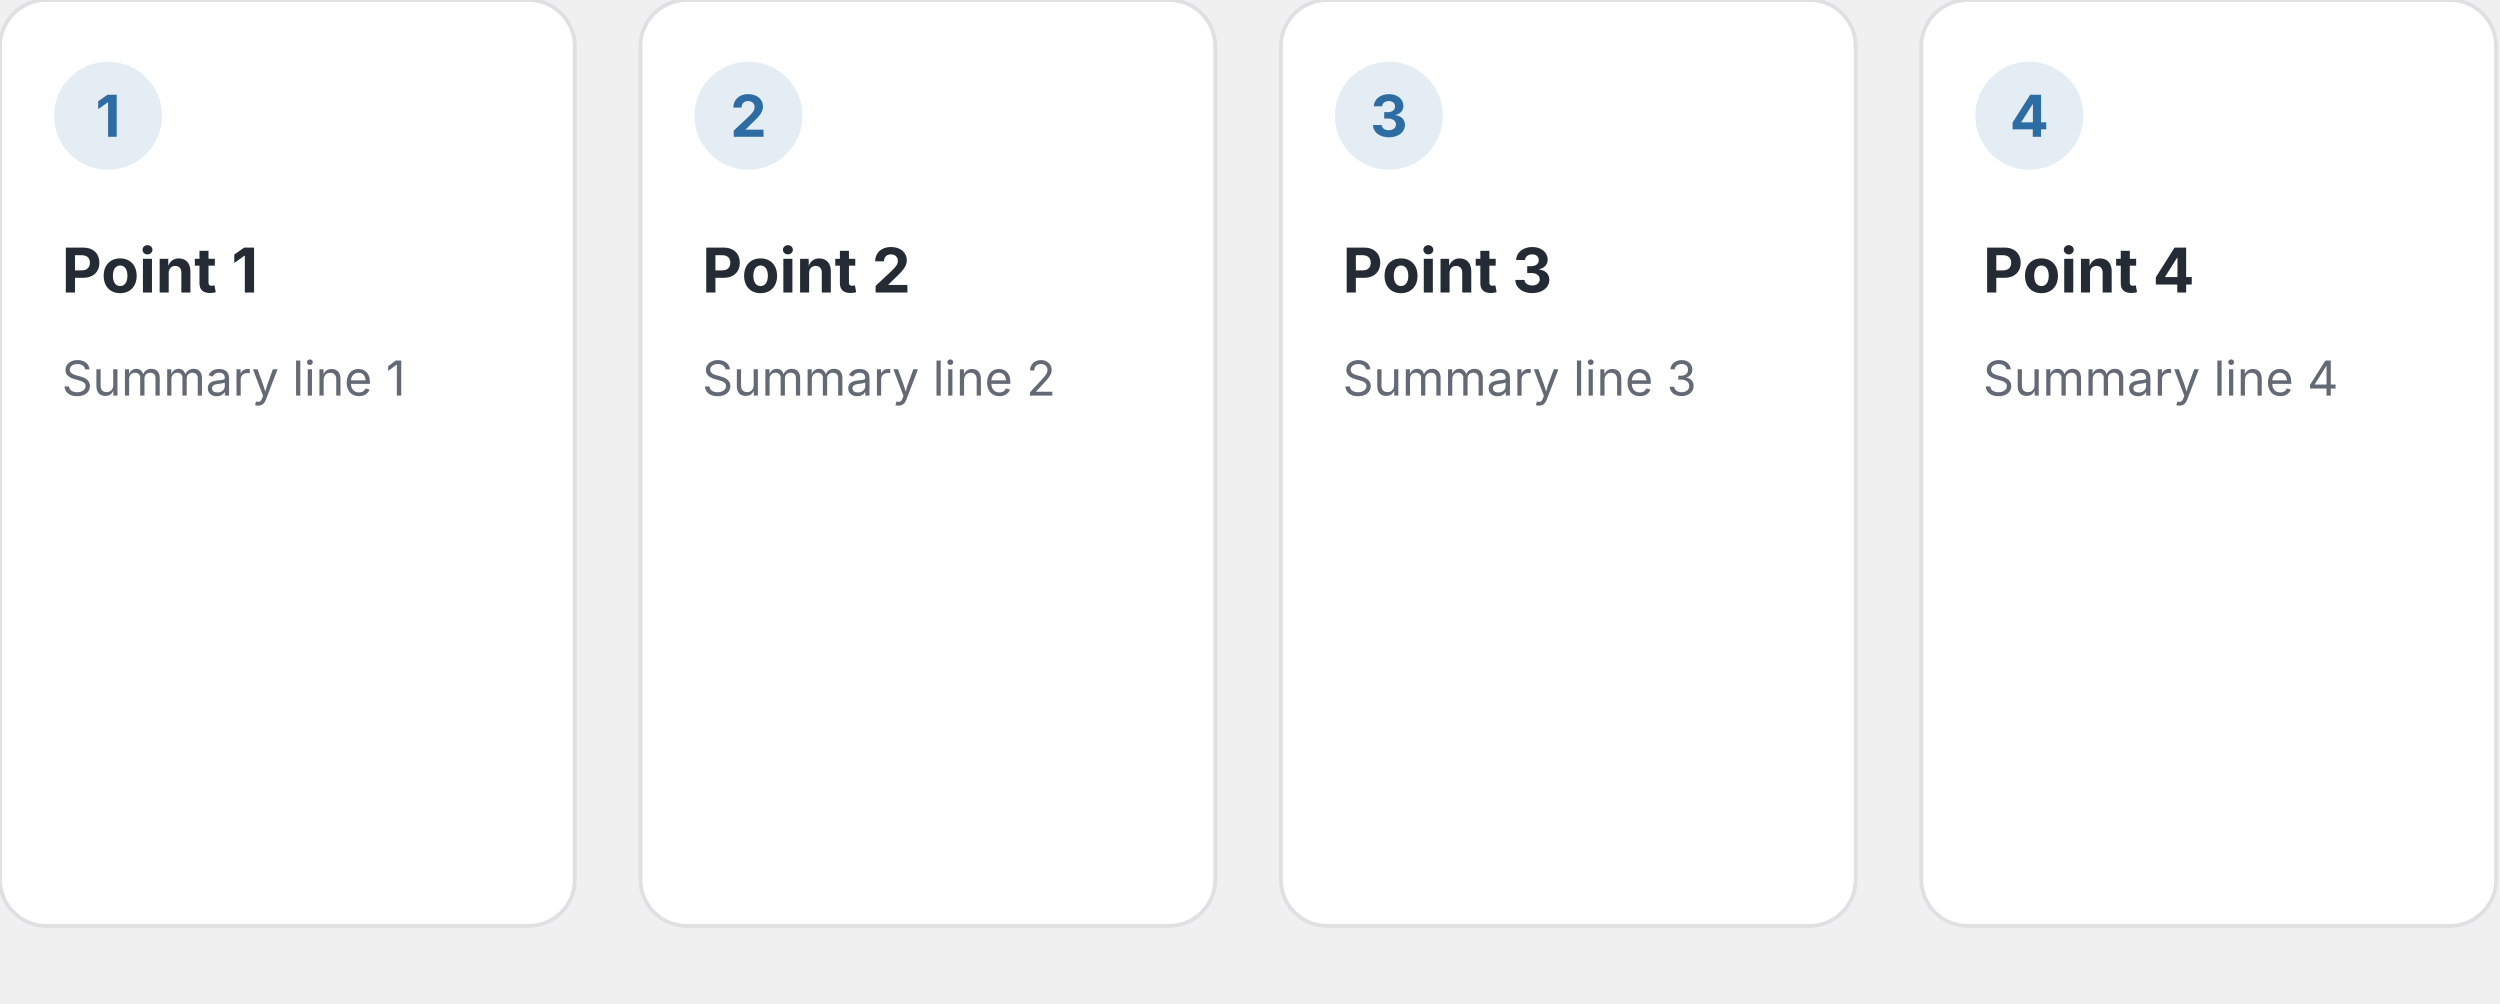
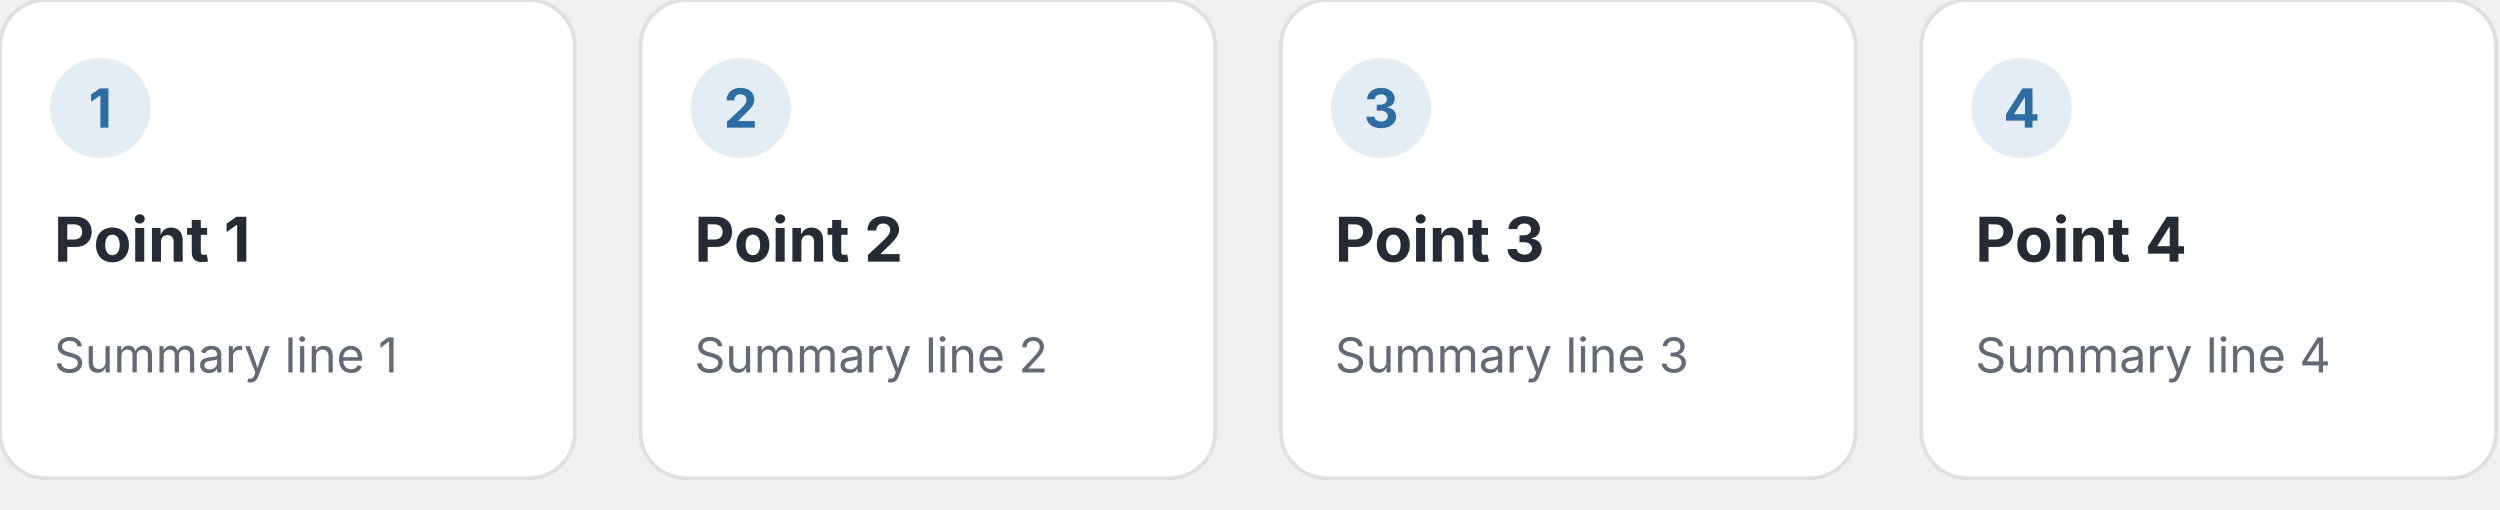
- <svg xmlns="http://www.w3.org/2000/svg" viewBox="0 0 648 260" width="648" height="260" role="img" style="font-family:Pretendard,Inter,-apple-system,BlinkMacSystemFont,'Segoe UI',sans-serif">
+ <svg xmlns="http://www.w3.org/2000/svg" viewBox="0 0 648 132" width="648" height="132" role="img" style="font-family:Pretendard,Inter,-apple-system,BlinkMacSystemFont,'Segoe UI',sans-serif">
  <g data-comp-entity="card-1">
-     <rect x="0" y="0" width="149" height="240" rx="12" fill="#FFFFFF" stroke="#DEE0E2" stroke-width="1" data-fill-role="surface" data-stroke-role="rule" />
-     <circle cx="28" cy="30" r="14" fill="#E4EDF3" data-fill-role="surface-tint" />
-     <text x="28" y="30" font-size="15" font-weight="700" fill="#2E6DA4" data-fill-role="focus" text-anchor="middle" dominant-baseline="central">1</text>
-     <text x="16" y="70" font-size="16" font-weight="700" fill="#252B35" data-fill-role="ink" dominant-baseline="central">Point 1</text>
-     <text x="16" y="98" font-size="12.5" fill="#636A75" data-fill-role="muted" dominant-baseline="central">Summary line 1</text>
+     <rect x="0" y="0" width="149" height="124" rx="12" fill="#FFFFFF" stroke="#DEE0E2" stroke-width="1" data-fill-role="surface" data-stroke-role="rule" />
+     <circle cx="26" cy="28" r="13" fill="#E4EDF3" data-fill-role="surface-tint" />
+     <text x="26" y="28" font-size="14" font-weight="700" fill="#2E6DA4" data-fill-role="focus" text-anchor="middle" dominant-baseline="central">1</text>
+     <text x="14" y="62" font-size="16" font-weight="700" fill="#252B35" data-fill-role="ink" dominant-baseline="central">Point 1</text>
+     <text x="14" y="92" font-size="12.5" fill="#636A75" data-fill-role="muted" dominant-baseline="central">Summary line 1</text>
  </g>
  <g data-comp-entity="card-2">
-     <rect x="166" y="0" width="149" height="240" rx="12" fill="#FFFFFF" stroke="#DEE0E2" stroke-width="1" data-fill-role="surface" data-stroke-role="rule" />
-     <circle cx="194" cy="30" r="14" fill="#E4EDF3" data-fill-role="surface-tint" />
-     <text x="194" y="30" font-size="15" font-weight="700" fill="#2E6DA4" data-fill-role="focus" text-anchor="middle" dominant-baseline="central">2</text>
-     <text x="182" y="70" font-size="16" font-weight="700" fill="#252B35" data-fill-role="ink" dominant-baseline="central">Point 2</text>
-     <text x="182" y="98" font-size="12.5" fill="#636A75" data-fill-role="muted" dominant-baseline="central">Summary line 2</text>
+     <rect x="166" y="0" width="149" height="124" rx="12" fill="#FFFFFF" stroke="#DEE0E2" stroke-width="1" data-fill-role="surface" data-stroke-role="rule" />
+     <circle cx="192" cy="28" r="13" fill="#E4EDF3" data-fill-role="surface-tint" />
+     <text x="192" y="28" font-size="14" font-weight="700" fill="#2E6DA4" data-fill-role="focus" text-anchor="middle" dominant-baseline="central">2</text>
+     <text x="180" y="62" font-size="16" font-weight="700" fill="#252B35" data-fill-role="ink" dominant-baseline="central">Point 2</text>
+     <text x="180" y="92" font-size="12.5" fill="#636A75" data-fill-role="muted" dominant-baseline="central">Summary line 2</text>
  </g>
  <g data-comp-entity="card-3">
-     <rect x="332" y="0" width="149" height="240" rx="12" fill="#FFFFFF" stroke="#DEE0E2" stroke-width="1" data-fill-role="surface" data-stroke-role="rule" />
-     <circle cx="360" cy="30" r="14" fill="#E4EDF3" data-fill-role="surface-tint" />
-     <text x="360" y="30" font-size="15" font-weight="700" fill="#2E6DA4" data-fill-role="focus" text-anchor="middle" dominant-baseline="central">3</text>
-     <text x="348" y="70" font-size="16" font-weight="700" fill="#252B35" data-fill-role="ink" dominant-baseline="central">Point 3</text>
-     <text x="348" y="98" font-size="12.5" fill="#636A75" data-fill-role="muted" dominant-baseline="central">Summary line 3</text>
+     <rect x="332" y="0" width="149" height="124" rx="12" fill="#FFFFFF" stroke="#DEE0E2" stroke-width="1" data-fill-role="surface" data-stroke-role="rule" />
+     <circle cx="358" cy="28" r="13" fill="#E4EDF3" data-fill-role="surface-tint" />
+     <text x="358" y="28" font-size="14" font-weight="700" fill="#2E6DA4" data-fill-role="focus" text-anchor="middle" dominant-baseline="central">3</text>
+     <text x="346" y="62" font-size="16" font-weight="700" fill="#252B35" data-fill-role="ink" dominant-baseline="central">Point 3</text>
+     <text x="346" y="92" font-size="12.5" fill="#636A75" data-fill-role="muted" dominant-baseline="central">Summary line 3</text>
  </g>
  <g data-comp-entity="card-4">
-     <rect x="498" y="0" width="149" height="240" rx="12" fill="#FFFFFF" stroke="#DEE0E2" stroke-width="1" data-fill-role="surface" data-stroke-role="rule" />
-     <circle cx="526" cy="30" r="14" fill="#E4EDF3" data-fill-role="surface-tint" />
-     <text x="526" y="30" font-size="15" font-weight="700" fill="#2E6DA4" data-fill-role="focus" text-anchor="middle" dominant-baseline="central">4</text>
-     <text x="514" y="70" font-size="16" font-weight="700" fill="#252B35" data-fill-role="ink" dominant-baseline="central">Point 4</text>
-     <text x="514" y="98" font-size="12.5" fill="#636A75" data-fill-role="muted" dominant-baseline="central">Summary line 4</text>
+     <rect x="498" y="0" width="149" height="124" rx="12" fill="#FFFFFF" stroke="#DEE0E2" stroke-width="1" data-fill-role="surface" data-stroke-role="rule" />
+     <circle cx="524" cy="28" r="13" fill="#E4EDF3" data-fill-role="surface-tint" />
+     <text x="524" y="28" font-size="14" font-weight="700" fill="#2E6DA4" data-fill-role="focus" text-anchor="middle" dominant-baseline="central">4</text>
+     <text x="512" y="62" font-size="16" font-weight="700" fill="#252B35" data-fill-role="ink" dominant-baseline="central">Point 4</text>
+     <text x="512" y="92" font-size="12.5" fill="#636A75" data-fill-role="muted" dominant-baseline="central">Summary line 4</text>
  </g>
</svg>
